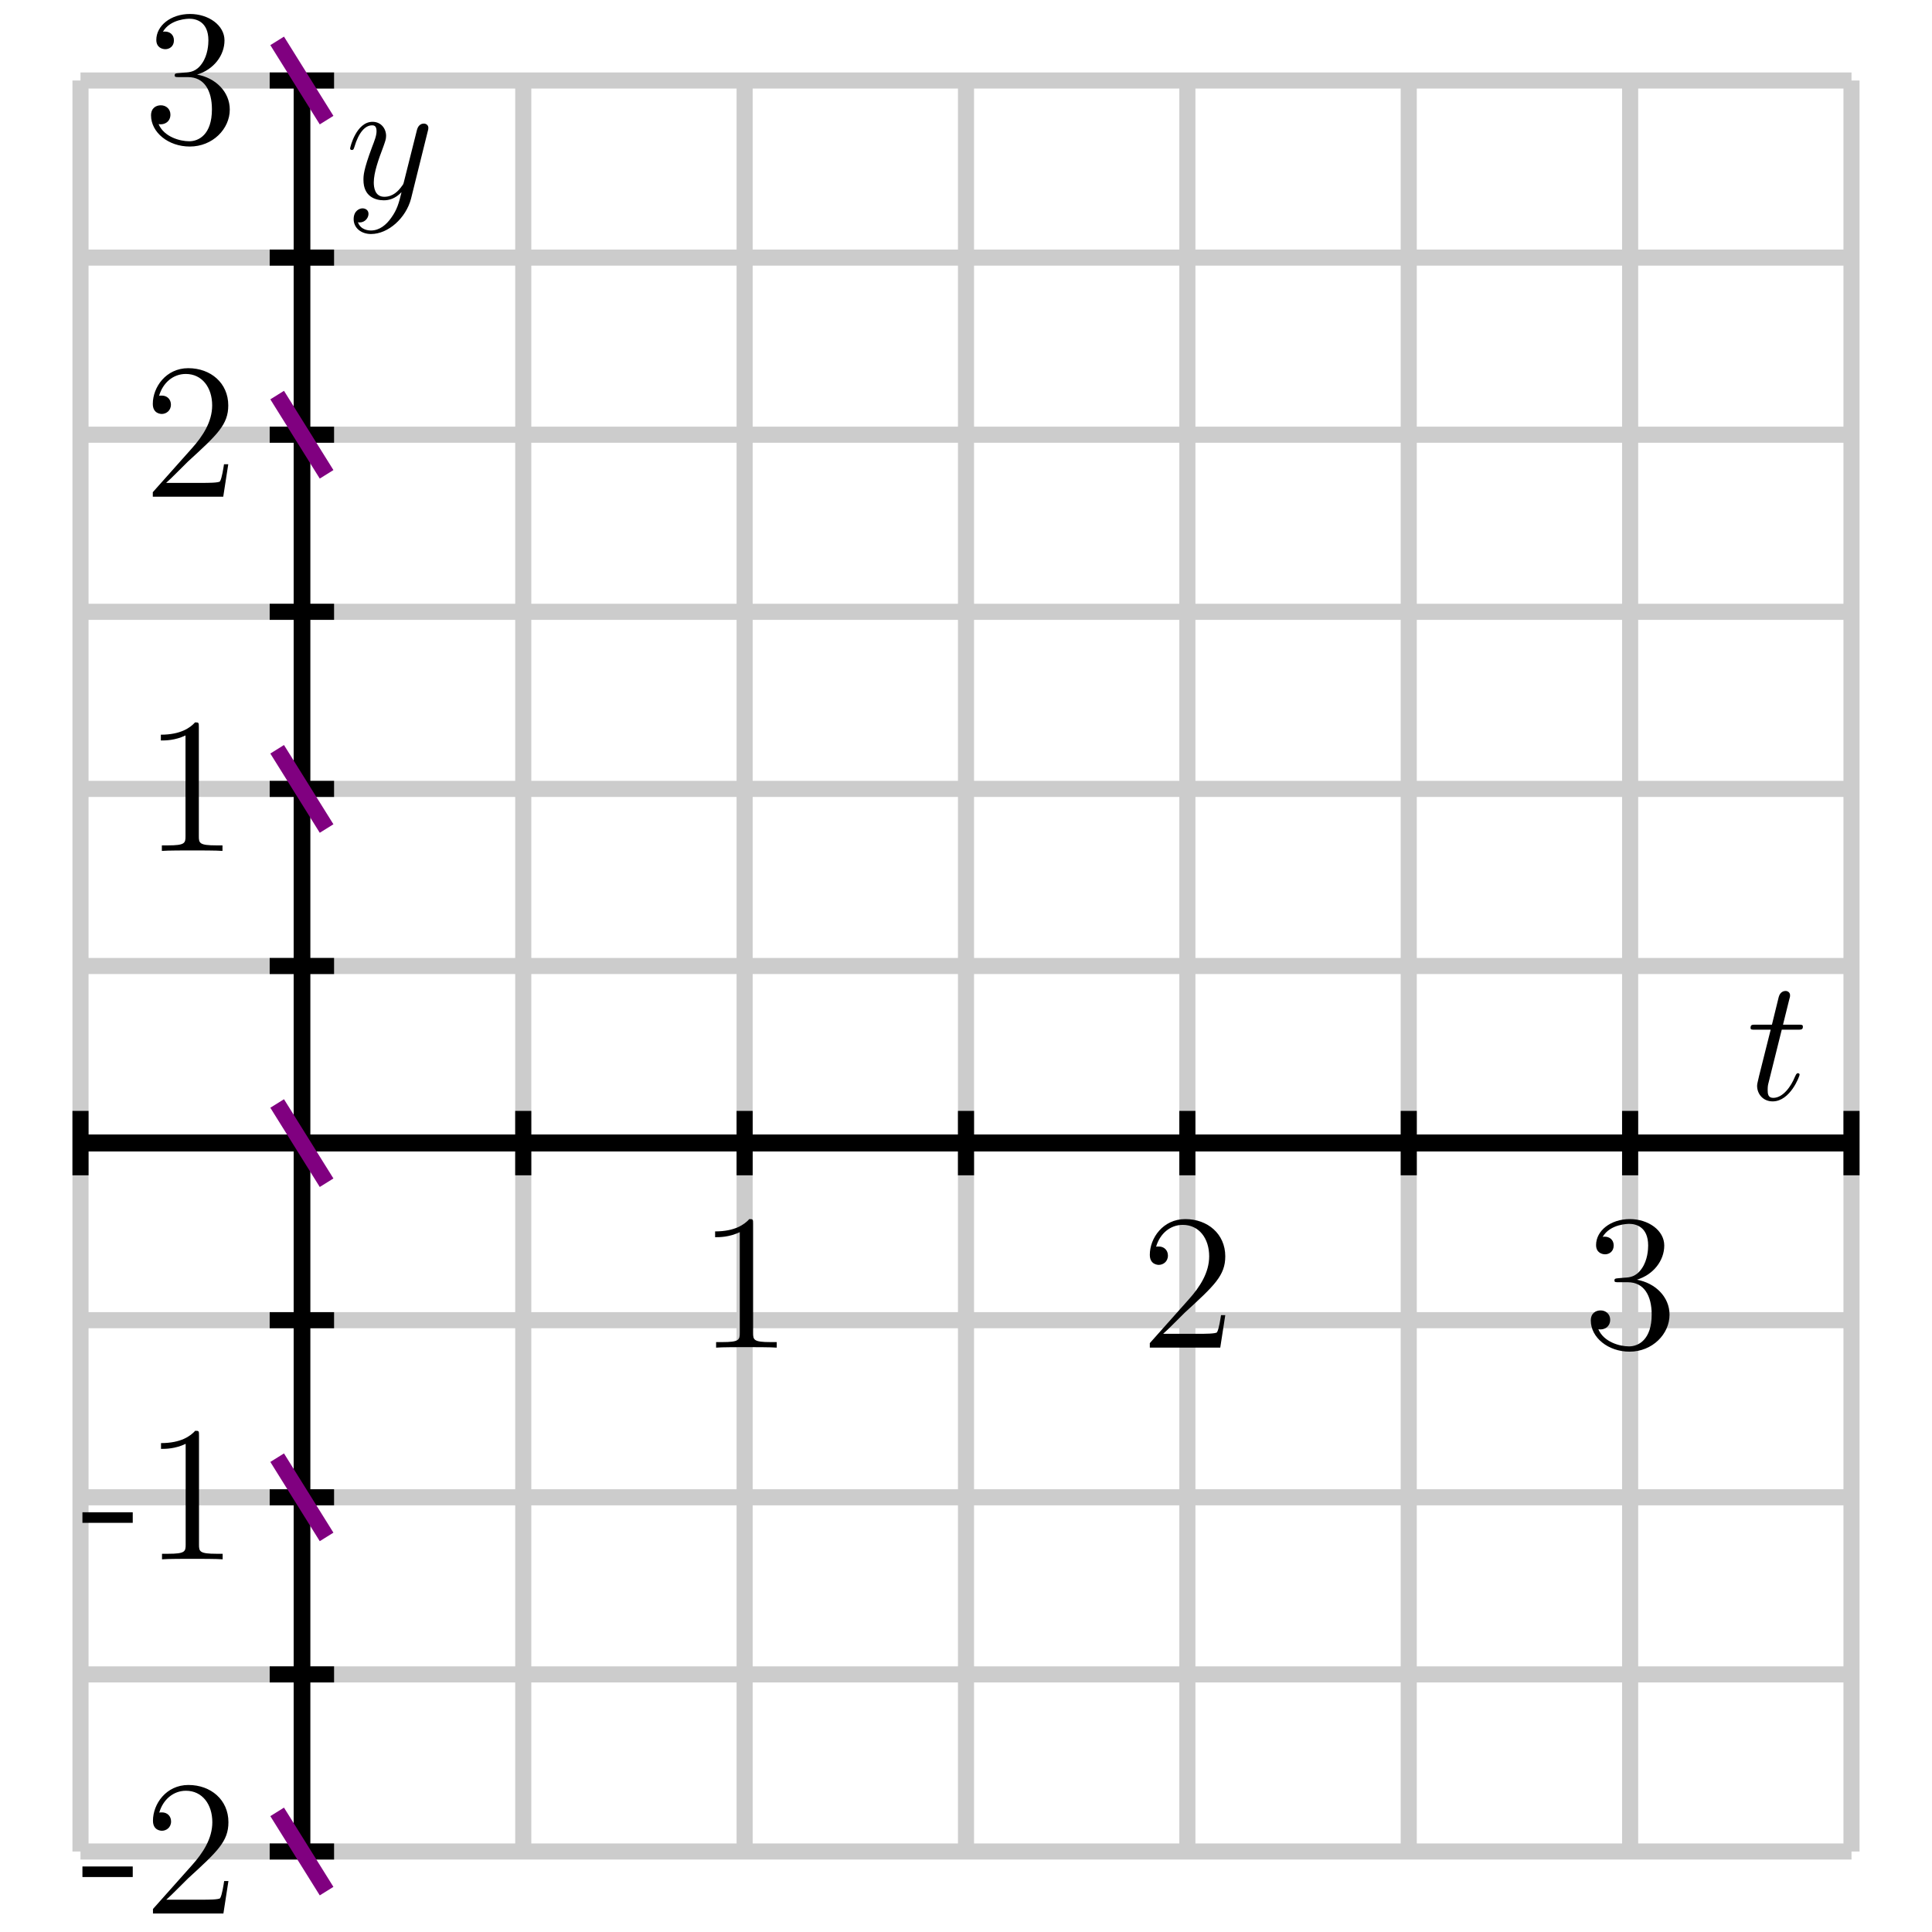
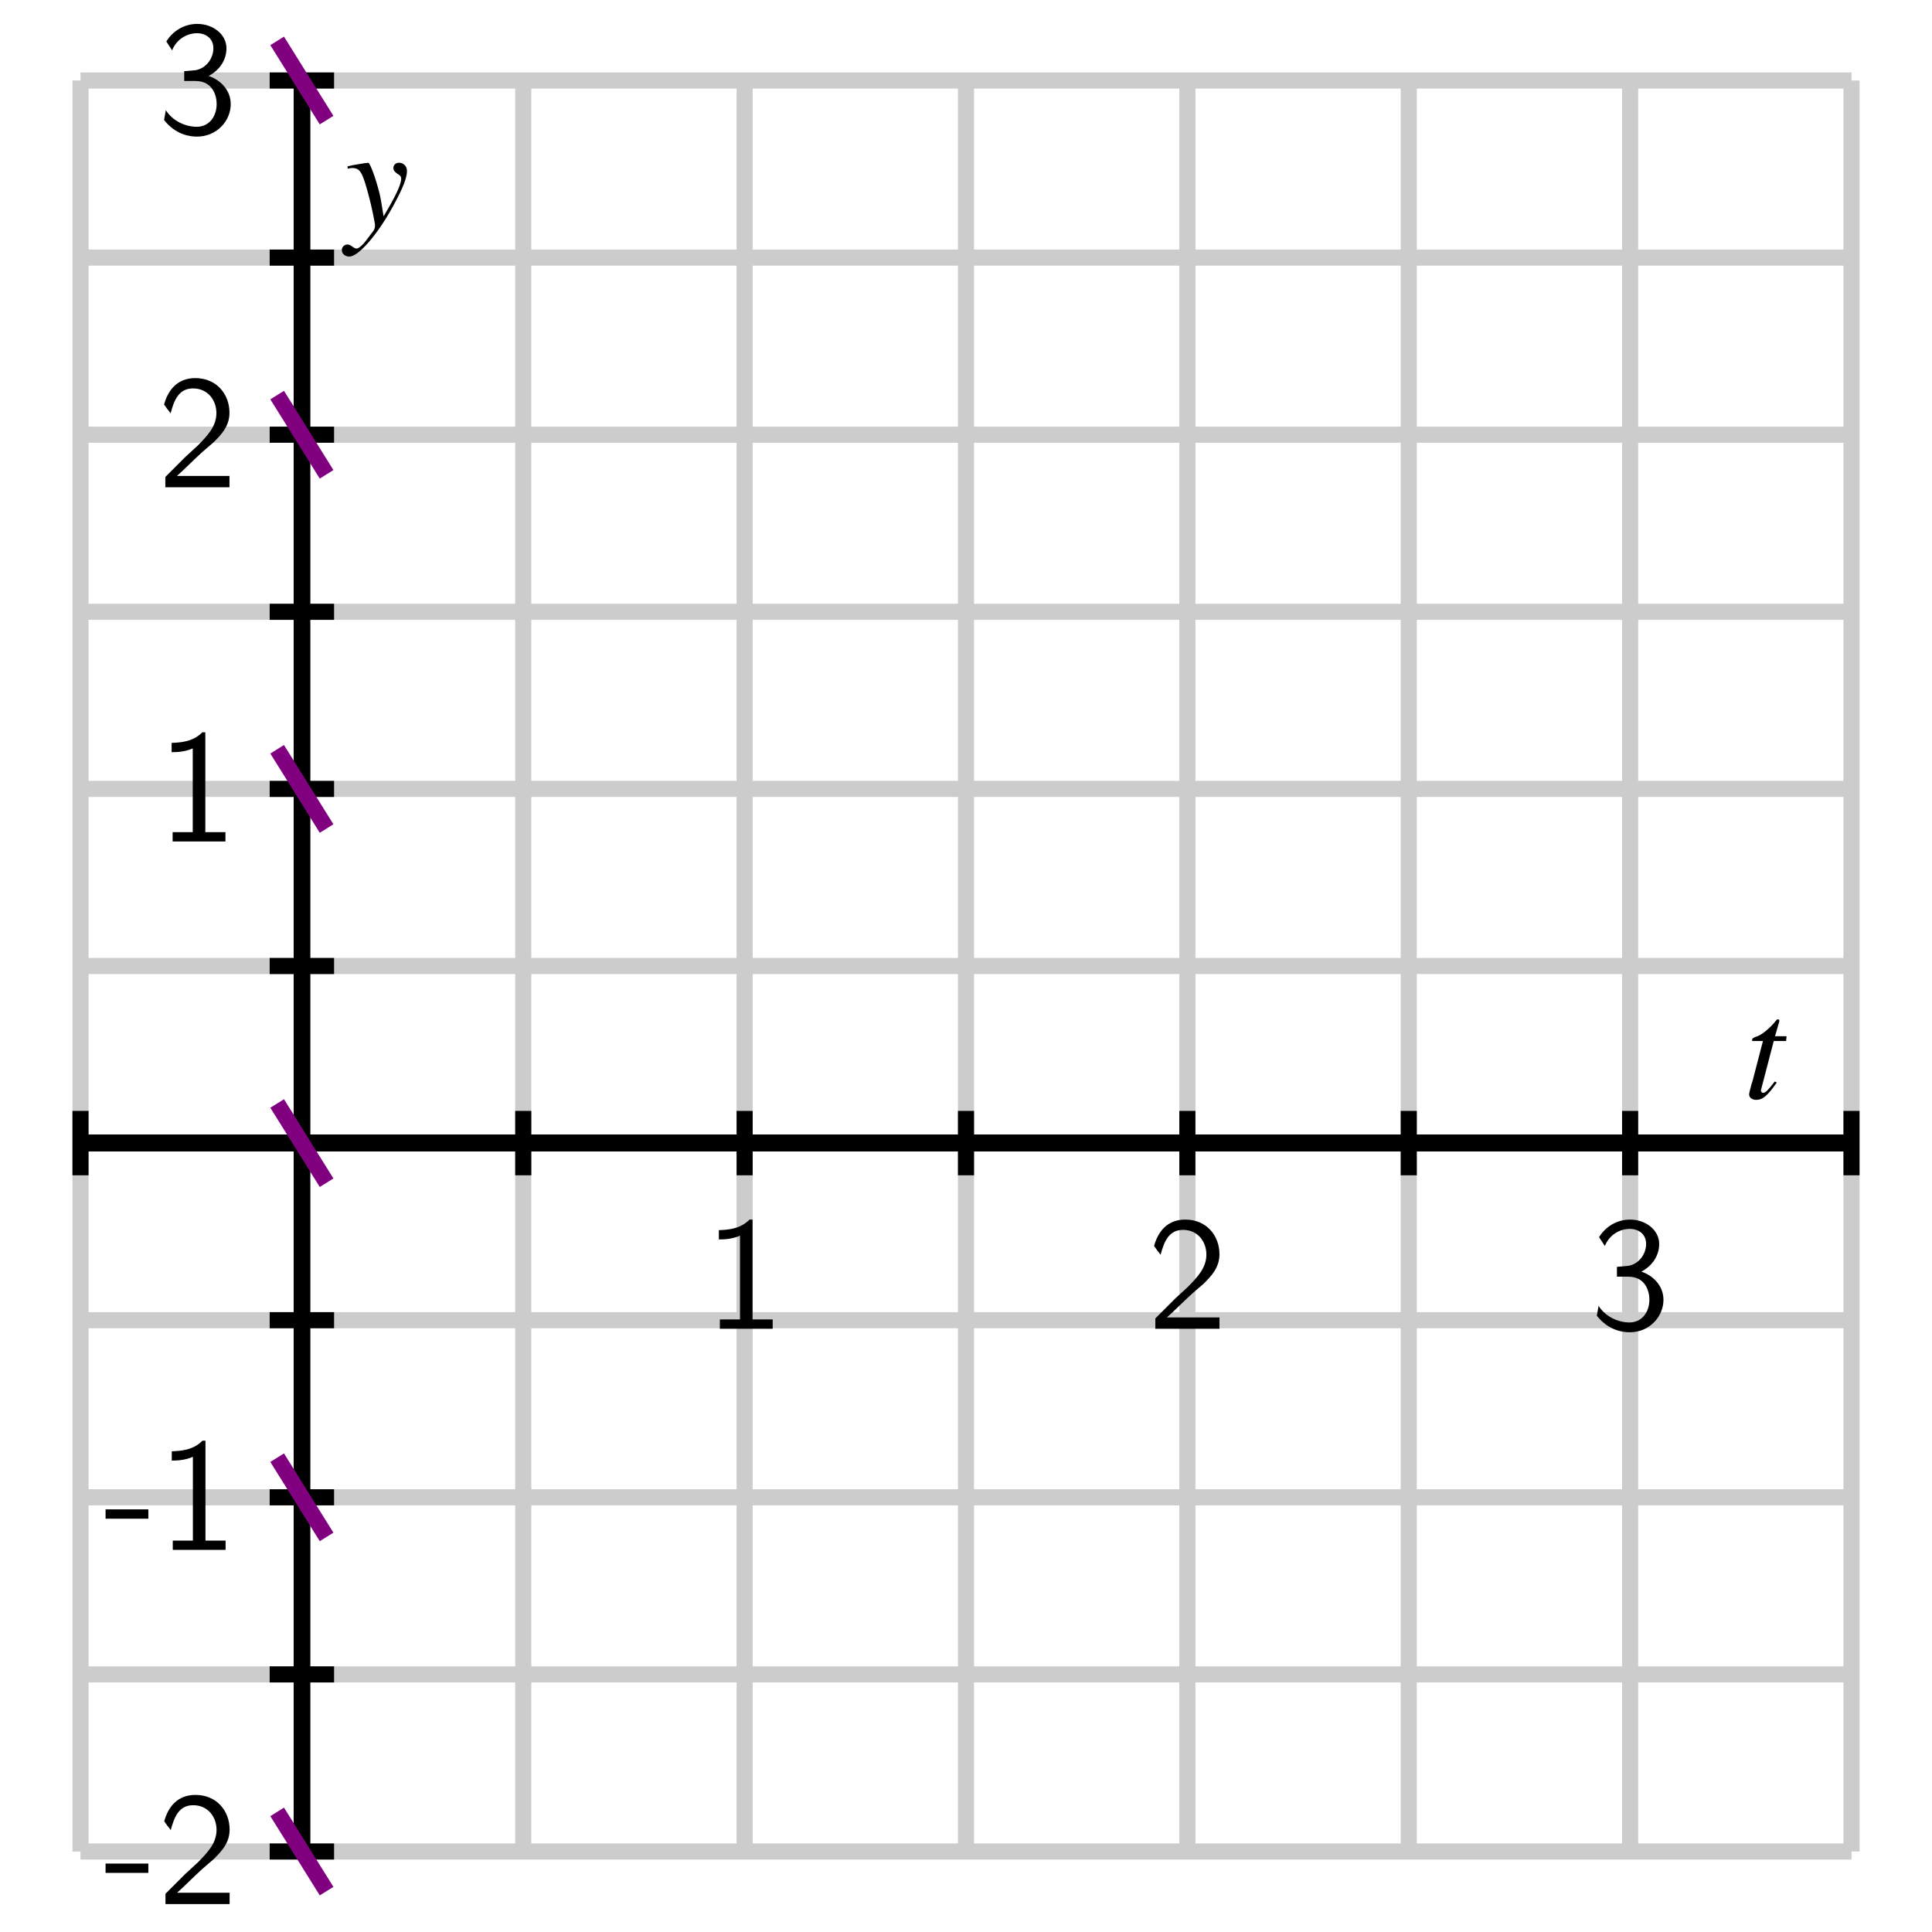
<svg xmlns="http://www.w3.org/2000/svg" xmlns:xlink="http://www.w3.org/1999/xlink" width="120pt" height="120pt" viewBox="0 0 120 120" version="1.1">
  <defs>
    <g>
      <symbol overflow="visible" id="glyph0-0">
        <path style="stroke:none;" d="" />
      </symbol>
      <symbol overflow="visible" id="glyph0-1">
-         <path style="stroke:none;" d="M 3.453 -7.688 C 3.453 -7.969 3.453 -7.984 3.219 -7.984 C 2.922 -7.656 2.328 -7.219 1.094 -7.219 L 1.094 -6.859 C 1.375 -6.859 1.969 -6.859 2.625 -7.172 L 2.625 -0.922 C 2.625 -0.484 2.594 -0.344 1.531 -0.344 L 1.156 -0.344 L 1.156 0 C 1.484 -0.031 2.656 -0.031 3.047 -0.031 C 3.438 -0.031 4.594 -0.031 4.922 0 L 4.922 -0.344 L 4.547 -0.344 C 3.484 -0.344 3.453 -0.484 3.453 -0.922 Z M 3.453 -7.688 " />
+         <path style="stroke:none;" d="M 2.984 -6.781 L 2.797 -6.781 C 2.203 -6.172 1.375 -6.141 0.891 -6.125 L 0.891 -5.547 C 1.219 -5.547 1.703 -5.562 2.203 -5.781 L 2.203 -0.578 L 0.953 -0.578 L 0.953 0 L 4.234 0 L 4.234 -0.578 L 2.984 -0.578 Z M 2.984 -6.781 " />
      </symbol>
      <symbol overflow="visible" id="glyph0-2">
-         <path style="stroke:none;" d="M 5.281 -2.016 L 5.016 -2.016 C 4.984 -1.812 4.891 -1.156 4.766 -0.953 C 4.688 -0.859 4 -0.859 3.641 -0.859 L 1.422 -0.859 C 1.734 -1.125 2.469 -1.891 2.781 -2.188 C 4.609 -3.859 5.281 -4.484 5.281 -5.672 C 5.281 -7.062 4.188 -7.984 2.797 -7.984 C 1.406 -7.984 0.594 -6.797 0.594 -5.766 C 0.594 -5.141 1.109 -5.141 1.156 -5.141 C 1.406 -5.141 1.719 -5.328 1.719 -5.719 C 1.719 -6.047 1.484 -6.281 1.156 -6.281 C 1.047 -6.281 1.016 -6.281 0.984 -6.266 C 1.219 -7.078 1.859 -7.625 2.641 -7.625 C 3.656 -7.625 4.281 -6.781 4.281 -5.672 C 4.281 -4.656 3.703 -3.766 3.016 -3 L 0.594 -0.281 L 0.594 0 L 4.969 0 Z M 5.281 -2.016 " />
+         <path style="stroke:none;" d="M 1.734 -1.875 L 0.5 -0.641 L 0.5 0 L 4.484 0 L 4.484 -0.703 L 2.672 -0.703 C 2.547 -0.703 2.438 -0.703 2.312 -0.703 L 1.219 -0.703 C 1.547 -0.984 2.297 -1.734 2.609 -2.016 C 2.797 -2.203 3.312 -2.625 3.5 -2.797 C 3.953 -3.25 4.484 -3.781 4.484 -4.625 C 4.484 -5.781 3.688 -6.781 2.359 -6.781 C 1.219 -6.781 0.656 -6 0.422 -5.141 C 0.547 -4.969 0.594 -4.906 0.609 -4.875 C 0.625 -4.859 0.734 -4.734 0.828 -4.594 C 1.031 -5.359 1.312 -6.141 2.219 -6.141 C 3.156 -6.141 3.672 -5.391 3.672 -4.609 C 3.672 -3.766 3.094 -3.188 2.516 -2.594 Z M 1.734 -1.875 " />
      </symbol>
      <symbol overflow="visible" id="glyph0-3">
-         <path style="stroke:none;" d="M 2.203 -4.312 C 2 -4.297 1.953 -4.281 1.953 -4.172 C 1.953 -4.062 2.016 -4.062 2.234 -4.062 L 2.781 -4.062 C 3.797 -4.062 4.266 -3.219 4.266 -2.062 C 4.266 -0.484 3.438 -0.078 2.859 -0.078 C 2.281 -0.078 1.297 -0.344 0.953 -1.141 C 1.328 -1.078 1.688 -1.297 1.688 -1.734 C 1.688 -2.078 1.422 -2.312 1.094 -2.312 C 0.797 -2.312 0.484 -2.141 0.484 -1.688 C 0.484 -0.625 1.562 0.25 2.891 0.25 C 4.312 0.25 5.375 -0.844 5.375 -2.047 C 5.375 -3.156 4.484 -4.016 3.344 -4.219 C 4.375 -4.531 5.047 -5.406 5.047 -6.344 C 5.047 -7.281 4.062 -7.984 2.906 -7.984 C 1.703 -7.984 0.812 -7.25 0.812 -6.375 C 0.812 -5.891 1.188 -5.797 1.375 -5.797 C 1.625 -5.797 1.906 -5.969 1.906 -6.344 C 1.906 -6.719 1.625 -6.891 1.359 -6.891 C 1.281 -6.891 1.266 -6.891 1.219 -6.875 C 1.688 -7.688 2.812 -7.688 2.875 -7.688 C 3.266 -7.688 4.047 -7.516 4.047 -6.344 C 4.047 -6.109 4.016 -5.438 3.656 -4.922 C 3.297 -4.391 2.891 -4.359 2.562 -4.344 Z M 2.203 -4.312 " />
+         <path style="stroke:none;" d="M 0.922 -5.141 C 1.203 -5.844 1.859 -6.203 2.469 -6.203 C 2.984 -6.203 3.484 -5.906 3.484 -5.266 C 3.484 -4.656 3.062 -4.062 2.453 -3.922 C 2.406 -3.906 2.375 -3.906 1.672 -3.844 L 1.672 -3.234 L 2.375 -3.234 C 3.453 -3.234 3.688 -2.312 3.688 -1.812 C 3.688 -1.031 3.219 -0.391 2.453 -0.391 C 1.766 -0.391 0.969 -0.734 0.531 -1.422 L 0.422 -0.812 C 1.156 0.125 2.062 0.219 2.469 0.219 C 3.688 0.219 4.562 -0.75 4.562 -1.797 C 4.562 -2.703 3.875 -3.328 3.188 -3.547 C 3.953 -3.953 4.297 -4.625 4.297 -5.266 C 4.297 -6.125 3.469 -6.781 2.484 -6.781 C 1.703 -6.781 0.984 -6.375 0.562 -5.688 Z M 0.922 -5.141 " />
      </symbol>
      <symbol overflow="visible" id="glyph0-4">
-         <path style="stroke:none;" d="M 3.25 -2.266 L 3.25 -2.922 L 0.125 -2.922 L 0.125 -2.266 Z M 3.25 -2.266 " />
+         <path style="stroke:none;" d="M 2.766 -1.938 L 2.766 -2.516 L 0.109 -2.516 L 0.109 -1.938 Z M 2.766 -1.938 " />
      </symbol>
      <symbol overflow="visible" id="glyph1-0">
        <path style="stroke:none;" d="" />
      </symbol>
      <symbol overflow="visible" id="glyph1-1">
-         <path style="stroke:none;" d="M 2.172 -4.344 L 3.156 -4.344 C 3.375 -4.344 3.484 -4.344 3.484 -4.531 C 3.484 -4.656 3.406 -4.656 3.203 -4.656 L 2.25 -4.656 L 2.641 -6.234 C 2.688 -6.375 2.688 -6.406 2.688 -6.484 C 2.688 -6.656 2.547 -6.75 2.406 -6.75 C 2.328 -6.75 2.078 -6.719 1.984 -6.375 L 1.562 -4.656 L 0.547 -4.656 C 0.328 -4.656 0.234 -4.656 0.234 -4.453 C 0.234 -4.344 0.312 -4.344 0.516 -4.344 L 1.484 -4.344 L 0.766 -1.484 C 0.688 -1.109 0.641 -1 0.641 -0.859 C 0.641 -0.359 1 0.109 1.609 0.109 C 2.703 0.109 3.281 -1.469 3.281 -1.547 C 3.281 -1.609 3.234 -1.641 3.172 -1.641 C 3.156 -1.641 3.109 -1.641 3.094 -1.594 C 3.078 -1.594 3.062 -1.578 2.984 -1.406 C 2.766 -0.859 2.266 -0.109 1.641 -0.109 C 1.312 -0.109 1.297 -0.375 1.297 -0.609 C 1.297 -0.625 1.297 -0.828 1.328 -0.953 Z M 2.172 -4.344 " />
+         <path style="stroke:none;" d="M 2.656 -3.859 L 1.938 -3.859 L 2.203 -4.781 C 2.203 -4.797 2.203 -4.812 2.203 -4.828 C 2.203 -4.891 2.172 -4.906 2.141 -4.906 C 2.078 -4.906 2.047 -4.906 2 -4.828 C 1.641 -4.375 1.094 -3.922 0.797 -3.844 C 0.578 -3.766 0.516 -3.719 0.516 -3.625 C 0.516 -3.609 0.516 -3.594 0.516 -3.562 L 1.188 -3.562 L 0.547 -1.094 C 0.516 -1.016 0.516 -0.984 0.484 -0.906 C 0.406 -0.625 0.328 -0.312 0.328 -0.25 C 0.328 -0.047 0.516 0.094 0.766 0.094 C 1.172 0.094 1.469 -0.156 2.047 -0.984 L 1.922 -1.047 C 1.484 -0.484 1.344 -0.344 1.203 -0.344 C 1.109 -0.344 1.062 -0.406 1.062 -0.516 C 1.062 -0.531 1.062 -0.547 1.078 -0.562 L 1.859 -3.562 L 2.625 -3.562 Z M 2.656 -3.859 " />
      </symbol>
      <symbol overflow="visible" id="glyph1-2">
-         <path style="stroke:none;" d="M 2.844 1.203 C 2.547 1.625 2.125 1.984 1.594 1.984 C 1.469 1.984 0.953 1.969 0.781 1.469 C 0.828 1.484 0.875 1.484 0.891 1.484 C 1.219 1.484 1.438 1.203 1.438 0.953 C 1.438 0.703 1.234 0.609 1.062 0.609 C 0.891 0.609 0.516 0.75 0.516 1.281 C 0.516 1.828 0.984 2.203 1.594 2.203 C 2.672 2.203 3.766 1.203 4.078 0.016 L 5.125 -4.203 C 5.141 -4.25 5.156 -4.312 5.156 -4.391 C 5.156 -4.547 5.031 -4.656 4.875 -4.656 C 4.766 -4.656 4.547 -4.609 4.453 -4.281 L 3.656 -1.109 C 3.609 -0.922 3.609 -0.891 3.516 -0.781 C 3.297 -0.469 2.953 -0.109 2.422 -0.109 C 1.828 -0.109 1.766 -0.703 1.766 -1 C 1.766 -1.609 2.062 -2.438 2.359 -3.219 C 2.469 -3.531 2.531 -3.688 2.531 -3.891 C 2.531 -4.344 2.219 -4.766 1.688 -4.766 C 0.688 -4.766 0.297 -3.203 0.297 -3.109 C 0.297 -3.062 0.328 -3.016 0.406 -3.016 C 0.5 -3.016 0.516 -3.062 0.562 -3.203 C 0.828 -4.109 1.234 -4.547 1.656 -4.547 C 1.75 -4.547 1.938 -4.547 1.938 -4.188 C 1.938 -3.906 1.812 -3.594 1.656 -3.188 C 1.125 -1.766 1.125 -1.422 1.125 -1.156 C 1.125 -0.125 1.859 0.109 2.391 0.109 C 2.703 0.109 3.094 0.016 3.484 -0.391 L 3.484 -0.375 C 3.328 0.266 3.219 0.688 2.844 1.203 Z M 2.844 1.203 " />
+         <path style="stroke:none;" d="M 0.141 -3.594 C 0.25 -3.625 0.312 -3.641 0.406 -3.641 C 0.922 -3.641 1.062 -3.406 1.469 -1.859 C 1.625 -1.281 1.844 -0.219 1.844 -0.078 C 1.844 0.078 1.797 0.219 1.656 0.375 C 1.375 0.75 1.203 0.984 1.094 1.094 C 0.906 1.281 0.797 1.359 0.688 1.359 C 0.625 1.359 0.562 1.328 0.469 1.266 C 0.328 1.156 0.234 1.109 0.141 1.109 C -0.062 1.109 -0.219 1.266 -0.219 1.453 C -0.219 1.688 -0.016 1.859 0.25 1.859 C 0.812 1.859 2 0.5 2.969 -1.281 C 3.578 -2.391 3.828 -3.031 3.828 -3.469 C 3.828 -3.75 3.609 -3.969 3.344 -3.969 C 3.125 -3.969 2.984 -3.828 2.984 -3.641 C 2.984 -3.5 3.062 -3.406 3.234 -3.281 C 3.406 -3.188 3.469 -3.109 3.469 -2.984 C 3.469 -2.625 3.141 -1.922 2.375 -0.641 L 2.203 -1.688 C 2.062 -2.484 1.562 -3.969 1.422 -3.969 L 1.391 -3.969 C 1.375 -3.953 1.344 -3.953 1.312 -3.953 C 1.219 -3.953 0.906 -3.891 0.422 -3.812 C 0.375 -3.797 0.266 -3.766 0.141 -3.75 Z M 0.141 -3.594 " />
      </symbol>
    </g>
  </defs>
  <g id="surface1">
    <path style="fill:none;stroke-width:10;stroke-linecap:butt;stroke-linejoin:miter;stroke:rgb(80.077%,80.077%,80.077%);stroke-opacity:1;stroke-miterlimit:10;" d="M 50 50 L 50 1150 M 187.5 50 L 187.5 1150 M 325 50 L 325 1150 M 462.5 50 L 462.5 1150 M 600 50 L 600 1150 M 737.5 50 L 737.5 1150 M 875 50 L 875 1150 M 1012.5 50 L 1012.5 1150 M 1150 50 L 1150 1150 M 50 50 L 1150 50 M 50 160 L 1150 160 M 50 270 L 1150 270 M 50 380 L 1150 380 M 50 490 L 1150 490 M 50 600 L 1150 600 M 50 710 L 1150 710 M 50 820 L 1150 820 M 50 930 L 1150 930 M 50 1040 L 1150 1040 M 50 1150 L 1150 1150 " transform="matrix(0.1,0,0,-0.1,0,120)" />
    <path style="fill:none;stroke-width:10;stroke-linecap:butt;stroke-linejoin:miter;stroke:rgb(0%,0%,0%);stroke-opacity:1;stroke-miterlimit:10;" d="M 50 490 L 1150 490 M 187.5 50 L 187.5 1150 " transform="matrix(0.1,0,0,-0.1,0,120)" />
    <path style="fill:none;stroke-width:10;stroke-linecap:butt;stroke-linejoin:miter;stroke:rgb(0%,0%,0%);stroke-opacity:1;stroke-miterlimit:10;" d="M 50 490 L 1150 490 M 187.5 50 L 187.5 1150 M 50 470 L 50 510 " transform="matrix(0.1,0,0,-0.1,0,120)" />
    <path style="fill:none;stroke-width:10;stroke-linecap:butt;stroke-linejoin:miter;stroke:rgb(0%,0%,0%);stroke-opacity:1;stroke-miterlimit:10;" d="M 50 490 L 1150 490 M 187.5 50 L 187.5 1150 M 187.5 470 L 187.5 510 " transform="matrix(0.1,0,0,-0.1,0,120)" />
    <path style="fill:none;stroke-width:10;stroke-linecap:butt;stroke-linejoin:miter;stroke:rgb(0%,0%,0%);stroke-opacity:1;stroke-miterlimit:10;" d="M 50 490 L 1150 490 M 187.5 50 L 187.5 1150 M 325 470 L 325 510 " transform="matrix(0.1,0,0,-0.1,0,120)" />
    <path style="fill:none;stroke-width:10;stroke-linecap:butt;stroke-linejoin:miter;stroke:rgb(0%,0%,0%);stroke-opacity:1;stroke-miterlimit:10;" d="M 50 490 L 1150 490 M 187.5 50 L 187.5 1150 M 462.5 470 L 462.5 510 " transform="matrix(0.1,0,0,-0.1,0,120)" />
    <path style="fill:none;stroke-width:10;stroke-linecap:butt;stroke-linejoin:miter;stroke:rgb(0%,0%,0%);stroke-opacity:1;stroke-miterlimit:10;" d="M 50 490 L 1150 490 M 187.5 50 L 187.5 1150 M 600 470 L 600 510 " transform="matrix(0.1,0,0,-0.1,0,120)" />
    <path style="fill:none;stroke-width:10;stroke-linecap:butt;stroke-linejoin:miter;stroke:rgb(0%,0%,0%);stroke-opacity:1;stroke-miterlimit:10;" d="M 50 490 L 1150 490 M 187.5 50 L 187.5 1150 M 737.5 470 L 737.5 510 " transform="matrix(0.1,0,0,-0.1,0,120)" />
    <path style="fill:none;stroke-width:10;stroke-linecap:butt;stroke-linejoin:miter;stroke:rgb(0%,0%,0%);stroke-opacity:1;stroke-miterlimit:10;" d="M 50 490 L 1150 490 M 187.5 50 L 187.5 1150 M 875 470 L 875 510 " transform="matrix(0.1,0,0,-0.1,0,120)" />
    <path style="fill:none;stroke-width:10;stroke-linecap:butt;stroke-linejoin:miter;stroke:rgb(0%,0%,0%);stroke-opacity:1;stroke-miterlimit:10;" d="M 50 490 L 1150 490 M 187.5 50 L 187.5 1150 M 1012.5 470 L 1012.5 510 " transform="matrix(0.1,0,0,-0.1,0,120)" />
    <path style="fill:none;stroke-width:10;stroke-linecap:butt;stroke-linejoin:miter;stroke:rgb(0%,0%,0%);stroke-opacity:1;stroke-miterlimit:10;" d="M 50 490 L 1150 490 M 187.5 50 L 187.5 1150 M 1150 470 L 1150 510 " transform="matrix(0.1,0,0,-0.1,0,120)" />
    <path style="fill:none;stroke-width:10;stroke-linecap:butt;stroke-linejoin:miter;stroke:rgb(0%,0%,0%);stroke-opacity:1;stroke-miterlimit:10;" d="M 50 490 L 1150 490 M 187.5 50 L 187.5 1150 M 167.5 50 L 207.5 50 " transform="matrix(0.1,0,0,-0.1,0,120)" />
    <path style="fill:none;stroke-width:10;stroke-linecap:butt;stroke-linejoin:miter;stroke:rgb(0%,0%,0%);stroke-opacity:1;stroke-miterlimit:10;" d="M 50 490 L 1150 490 M 187.5 50 L 187.5 1150 M 167.5 160 L 207.5 160 " transform="matrix(0.1,0,0,-0.1,0,120)" />
    <path style="fill:none;stroke-width:10;stroke-linecap:butt;stroke-linejoin:miter;stroke:rgb(0%,0%,0%);stroke-opacity:1;stroke-miterlimit:10;" d="M 50 490 L 1150 490 M 187.5 50 L 187.5 1150 M 167.5 270 L 207.5 270 " transform="matrix(0.1,0,0,-0.1,0,120)" />
    <path style="fill:none;stroke-width:10;stroke-linecap:butt;stroke-linejoin:miter;stroke:rgb(0%,0%,0%);stroke-opacity:1;stroke-miterlimit:10;" d="M 50 490 L 1150 490 M 187.5 50 L 187.5 1150 M 167.5 380 L 207.5 380 " transform="matrix(0.1,0,0,-0.1,0,120)" />
    <path style="fill:none;stroke-width:10;stroke-linecap:butt;stroke-linejoin:miter;stroke:rgb(0%,0%,0%);stroke-opacity:1;stroke-miterlimit:10;" d="M 50 490 L 1150 490 M 187.5 50 L 187.5 1150 M 167.5 490 L 207.5 490 " transform="matrix(0.1,0,0,-0.1,0,120)" />
    <path style="fill:none;stroke-width:10;stroke-linecap:butt;stroke-linejoin:miter;stroke:rgb(0%,0%,0%);stroke-opacity:1;stroke-miterlimit:10;" d="M 50 490 L 1150 490 M 187.5 50 L 187.5 1150 M 167.5 600 L 207.5 600 " transform="matrix(0.1,0,0,-0.1,0,120)" />
    <path style="fill:none;stroke-width:10;stroke-linecap:butt;stroke-linejoin:miter;stroke:rgb(0%,0%,0%);stroke-opacity:1;stroke-miterlimit:10;" d="M 50 490 L 1150 490 M 187.5 50 L 187.5 1150 M 167.5 710 L 207.5 710 " transform="matrix(0.1,0,0,-0.1,0,120)" />
    <path style="fill:none;stroke-width:10;stroke-linecap:butt;stroke-linejoin:miter;stroke:rgb(0%,0%,0%);stroke-opacity:1;stroke-miterlimit:10;" d="M 50 490 L 1150 490 M 187.5 50 L 187.5 1150 M 167.5 820 L 207.5 820 " transform="matrix(0.1,0,0,-0.1,0,120)" />
    <path style="fill:none;stroke-width:10;stroke-linecap:butt;stroke-linejoin:miter;stroke:rgb(0%,0%,0%);stroke-opacity:1;stroke-miterlimit:10;" d="M 50 490 L 1150 490 M 187.5 50 L 187.5 1150 M 167.5 930 L 207.5 930 " transform="matrix(0.1,0,0,-0.1,0,120)" />
    <path style="fill:none;stroke-width:10;stroke-linecap:butt;stroke-linejoin:miter;stroke:rgb(0%,0%,0%);stroke-opacity:1;stroke-miterlimit:10;" d="M 50 490 L 1150 490 M 187.5 50 L 187.5 1150 M 167.5 1040 L 207.5 1040 " transform="matrix(0.1,0,0,-0.1,0,120)" />
    <path style="fill:none;stroke-width:10;stroke-linecap:butt;stroke-linejoin:miter;stroke:rgb(0%,0%,0%);stroke-opacity:1;stroke-miterlimit:10;" d="M 50 490 L 1150 490 M 187.5 50 L 187.5 1150 M 167.5 1150 L 207.5 1150 " transform="matrix(0.1,0,0,-0.1,0,120)" />
    <g style="fill:rgb(0%,0%,0%);fill-opacity:1;">
-       <use xlink:href="#glyph0-1" x="43.323" y="83.704" />
+       <use xlink:href="#glyph0-1" x="43.759" y="82.531" />
    </g>
    <g style="fill:rgb(0%,0%,0%);fill-opacity:1;">
-       <use xlink:href="#glyph0-2" x="70.823" y="83.704" />
+       <use xlink:href="#glyph0-2" x="71.259" y="82.531" />
    </g>
    <g style="fill:rgb(0%,0%,0%);fill-opacity:1;">
-       <use xlink:href="#glyph0-3" x="98.323" y="83.704" />
+       <use xlink:href="#glyph0-3" x="98.759" y="82.531" />
    </g>
    <g style="fill:rgb(0%,0%,0%);fill-opacity:1;">
-       <use xlink:href="#glyph0-4" x="4.995" y="118.852" />
-       <use xlink:href="#glyph0-2" x="8.907" y="118.852" />
+       <use xlink:href="#glyph0-4" x="6.448" y="118.266" />
+       <use xlink:href="#glyph0-2" x="9.778" y="118.266" />
    </g>
    <g style="fill:rgb(0%,0%,0%);fill-opacity:1;">
-       <use xlink:href="#glyph0-4" x="4.995" y="96.852" />
-       <use xlink:href="#glyph0-1" x="8.907" y="96.852" />
+       <use xlink:href="#glyph0-4" x="6.448" y="96.266" />
+       <use xlink:href="#glyph0-1" x="9.778" y="96.266" />
    </g>
    <g style="fill:rgb(0%,0%,0%);fill-opacity:1;">
-       <use xlink:href="#glyph0-1" x="8.897" y="52.852" />
+       <use xlink:href="#glyph0-1" x="9.769" y="52.266" />
    </g>
    <g style="fill:rgb(0%,0%,0%);fill-opacity:1;">
-       <use xlink:href="#glyph0-2" x="8.897" y="30.852" />
+       <use xlink:href="#glyph0-2" x="9.769" y="30.266" />
    </g>
    <g style="fill:rgb(0%,0%,0%);fill-opacity:1;">
-       <use xlink:href="#glyph0-3" x="8.897" y="8.852" />
+       <use xlink:href="#glyph0-3" x="9.769" y="8.266" />
    </g>
    <g style="fill:rgb(0%,0%,0%);fill-opacity:1;">
-       <use xlink:href="#glyph1-1" x="108.496" y="68.3" />
+       <use xlink:href="#glyph1-1" x="108.312" y="68.221" />
    </g>
    <g style="fill:rgb(0%,0%,0%);fill-opacity:1;">
-       <use xlink:href="#glyph1-2" x="21.45" y="12.332" />
+       <use xlink:href="#glyph1-2" x="21.45" y="14.077" />
    </g>
    <path style="fill:none;stroke-width:10;stroke-linecap:butt;stroke-linejoin:miter;stroke:rgb(50%,0%,50%);stroke-opacity:1;stroke-miterlimit:10;" d="M 172.148 74.609 L 202.852 25.391 " transform="matrix(0.1,0,0,-0.1,0,120)" />
    <path style="fill:none;stroke-width:10;stroke-linecap:butt;stroke-linejoin:miter;stroke:rgb(50%,0%,50%);stroke-opacity:1;stroke-miterlimit:10;" d="M 172.148 294.609 L 202.852 245.391 " transform="matrix(0.1,0,0,-0.1,0,120)" />
    <path style="fill:none;stroke-width:10;stroke-linecap:butt;stroke-linejoin:miter;stroke:rgb(50%,0%,50%);stroke-opacity:1;stroke-miterlimit:10;" d="M 172.148 514.609 L 202.852 465.391 " transform="matrix(0.1,0,0,-0.1,0,120)" />
    <path style="fill:none;stroke-width:10;stroke-linecap:butt;stroke-linejoin:miter;stroke:rgb(50%,0%,50%);stroke-opacity:1;stroke-miterlimit:10;" d="M 172.148 734.609 L 202.852 685.391 " transform="matrix(0.1,0,0,-0.1,0,120)" />
    <path style="fill:none;stroke-width:10;stroke-linecap:butt;stroke-linejoin:miter;stroke:rgb(50%,0%,50%);stroke-opacity:1;stroke-miterlimit:10;" d="M 172.148 954.609 L 202.852 905.391 " transform="matrix(0.1,0,0,-0.1,0,120)" />
    <path style="fill:none;stroke-width:10;stroke-linecap:butt;stroke-linejoin:miter;stroke:rgb(50%,0%,50%);stroke-opacity:1;stroke-miterlimit:10;" d="M 172.148 1174.609 L 202.852 1125.391 " transform="matrix(0.1,0,0,-0.1,0,120)" />
  </g>
</svg>
